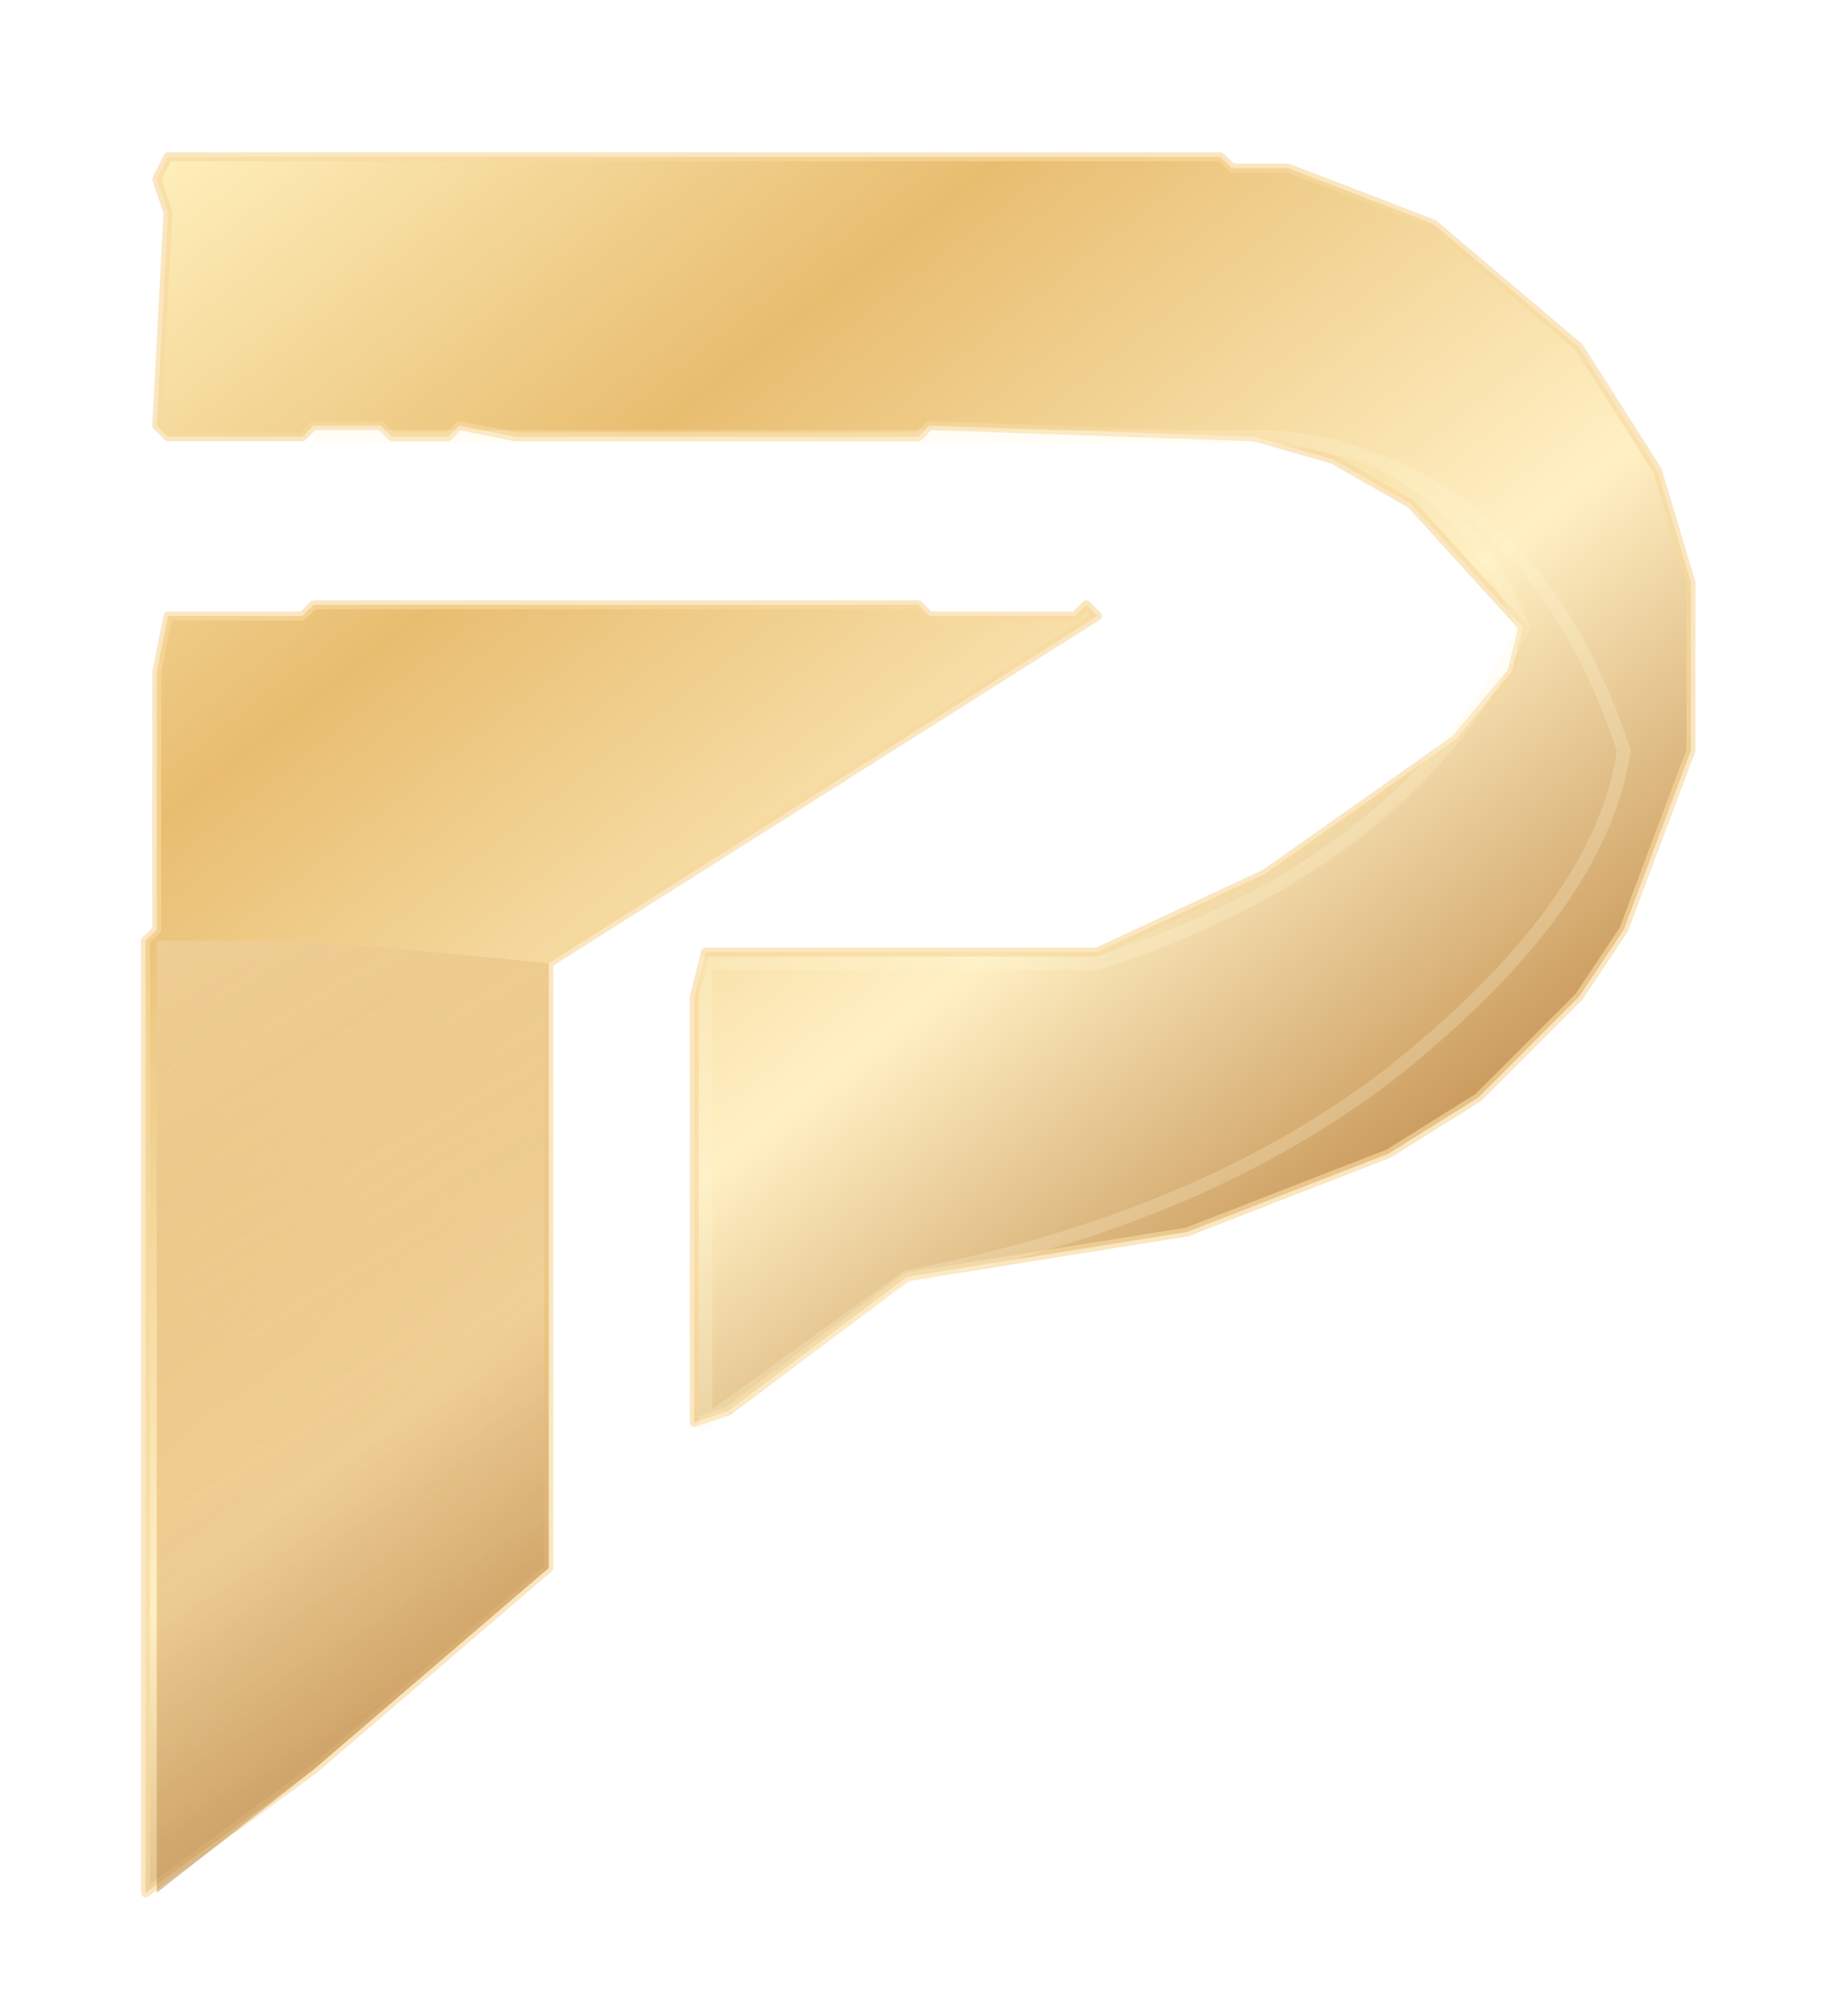
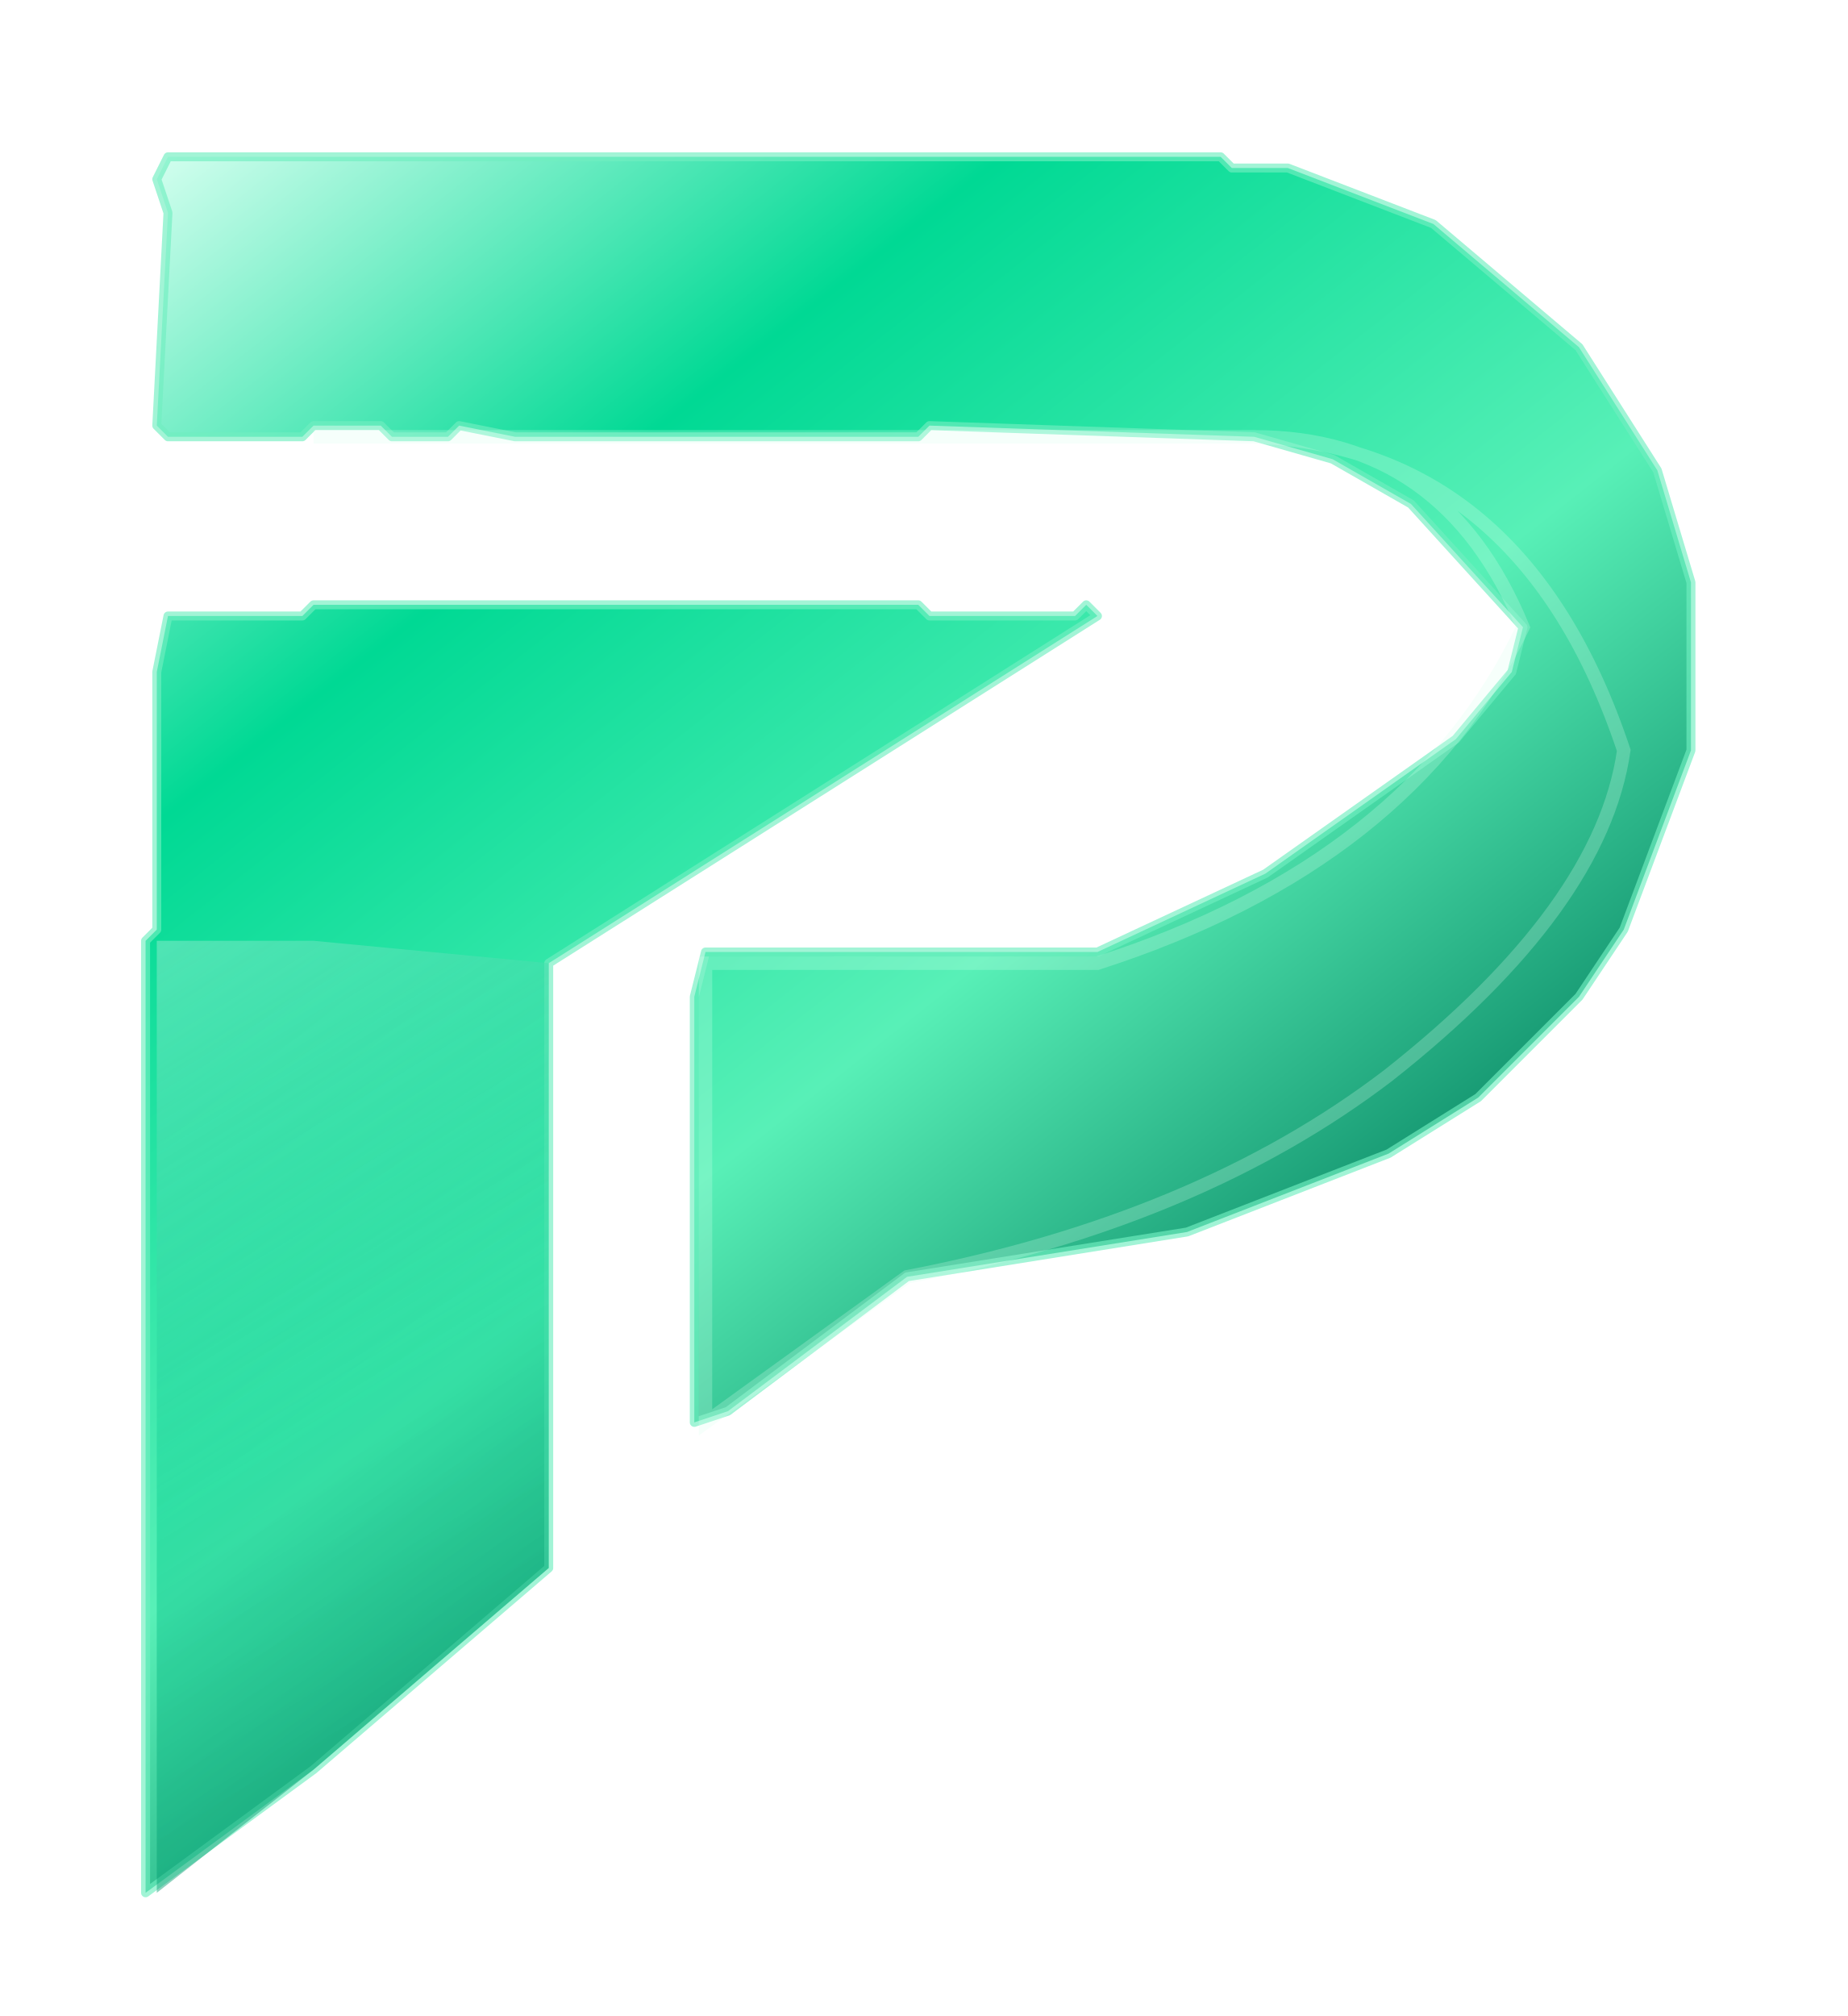
<svg xmlns="http://www.w3.org/2000/svg" viewBox="0 0 165 180" role="img" aria-label="Pooya Labs folded ribbon P mark">
  <defs>
-     <linearGradient id="gold" x1="18" y1="10" x2="140" y2="165" gradientUnits="userSpaceOnUse">
-       <stop stop-color="#fff0bd" />
-       <stop offset=".24" stop-color="#e8bd70" />
-       <stop offset=".52" stop-color="#fff0c4" />
-       <stop offset=".78" stop-color="#b77b36" />
-       <stop offset="1" stop-color="#f4d99b" />
+     <linearGradient id="emerald" x1="18" y1="10" x2="140" y2="165" gradientUnits="userSpaceOnUse">
+       <stop stop-color="#d6fff0" />
+       <stop offset=".24" stop-color="#00d994" />
+       <stop offset=".52" stop-color="#58f0b7" />
+       <stop offset=".78" stop-color="#007b5b" />
+       <stop offset="1" stop-color="#00c88a" />
    </linearGradient>
    <linearGradient id="fold" x1="35" y1="40" x2="102" y2="150" gradientUnits="userSpaceOnUse">
-       <stop stop-color="#fff7dc" stop-opacity=".92" />
-       <stop offset=".55" stop-color="#d99d4d" stop-opacity=".55" />
-       <stop offset="1" stop-color="#8b5729" stop-opacity=".72" />
+       <stop stop-color="#d8fff0" stop-opacity=".92" />
+       <stop offset=".55" stop-color="#00c98c" stop-opacity=".55" />
+       <stop offset="1" stop-color="#00664d" stop-opacity=".72" />
    </linearGradient>
  </defs>
-   <g fill="url(#gold)" stroke="#f7d99e" stroke-opacity=".65" stroke-width=".8" stroke-linejoin="round">
+   <g fill="url(#emerald)" stroke="#70efc0" stroke-opacity=".65" stroke-width=".8" stroke-linejoin="round">
    <path d="M 15,14 L 14,16 L 15,19 L 14,38 L 15,39 L 27,39 L 28,38 L 34,38 L 35,39 L 40,39 L 41,38 L 46,39 L 82,39 L 83,38 L 112,39 L 119,41 L 126,45 L 136,56 L 135,60 L 130,66 L 113,78 L 98,85 L 63,85 L 62,89 L 62,127 L 65,126 L 81,114 L 106,110 L 124,103 L 132,98 L 141,89 L 145,83 L 151,67 L 151,52 L 148,42 L 141,31 L 128,20 L 115,15 L 110,15 L 109,14 Z" />
    <path d="M 97,54 L 96,55 L 83,55 L 82,54 L 28,54 L 27,55 L 15,55 L 14,60 L 14,83 L 13,84 L 13,169 L 28,158 L 49,140 L 49,86 L 98,55 Z" />
  </g>
  <path d="M14 84 28 84 49 86 49 140 28 158 14 169Z" fill="url(#fold)" opacity=".7" />
-   <path d="M28 39H82L112 39Q136 40 145 67Q143 81 124 96Q107 109 81 114L63 127V86H98Q126 77 136 56Q129 39 112 39Z" fill="none" stroke="#fff5d7" stroke-opacity=".24" stroke-width="1.2" />
+   <path d="M28 39H82L112 39Q136 40 145 67Q143 81 124 96Q107 109 81 114L63 127V86H98Q126 77 136 56Q129 39 112 39Z" fill="none" stroke="#d9fff0" stroke-opacity=".24" stroke-width="1.2" />
</svg>
